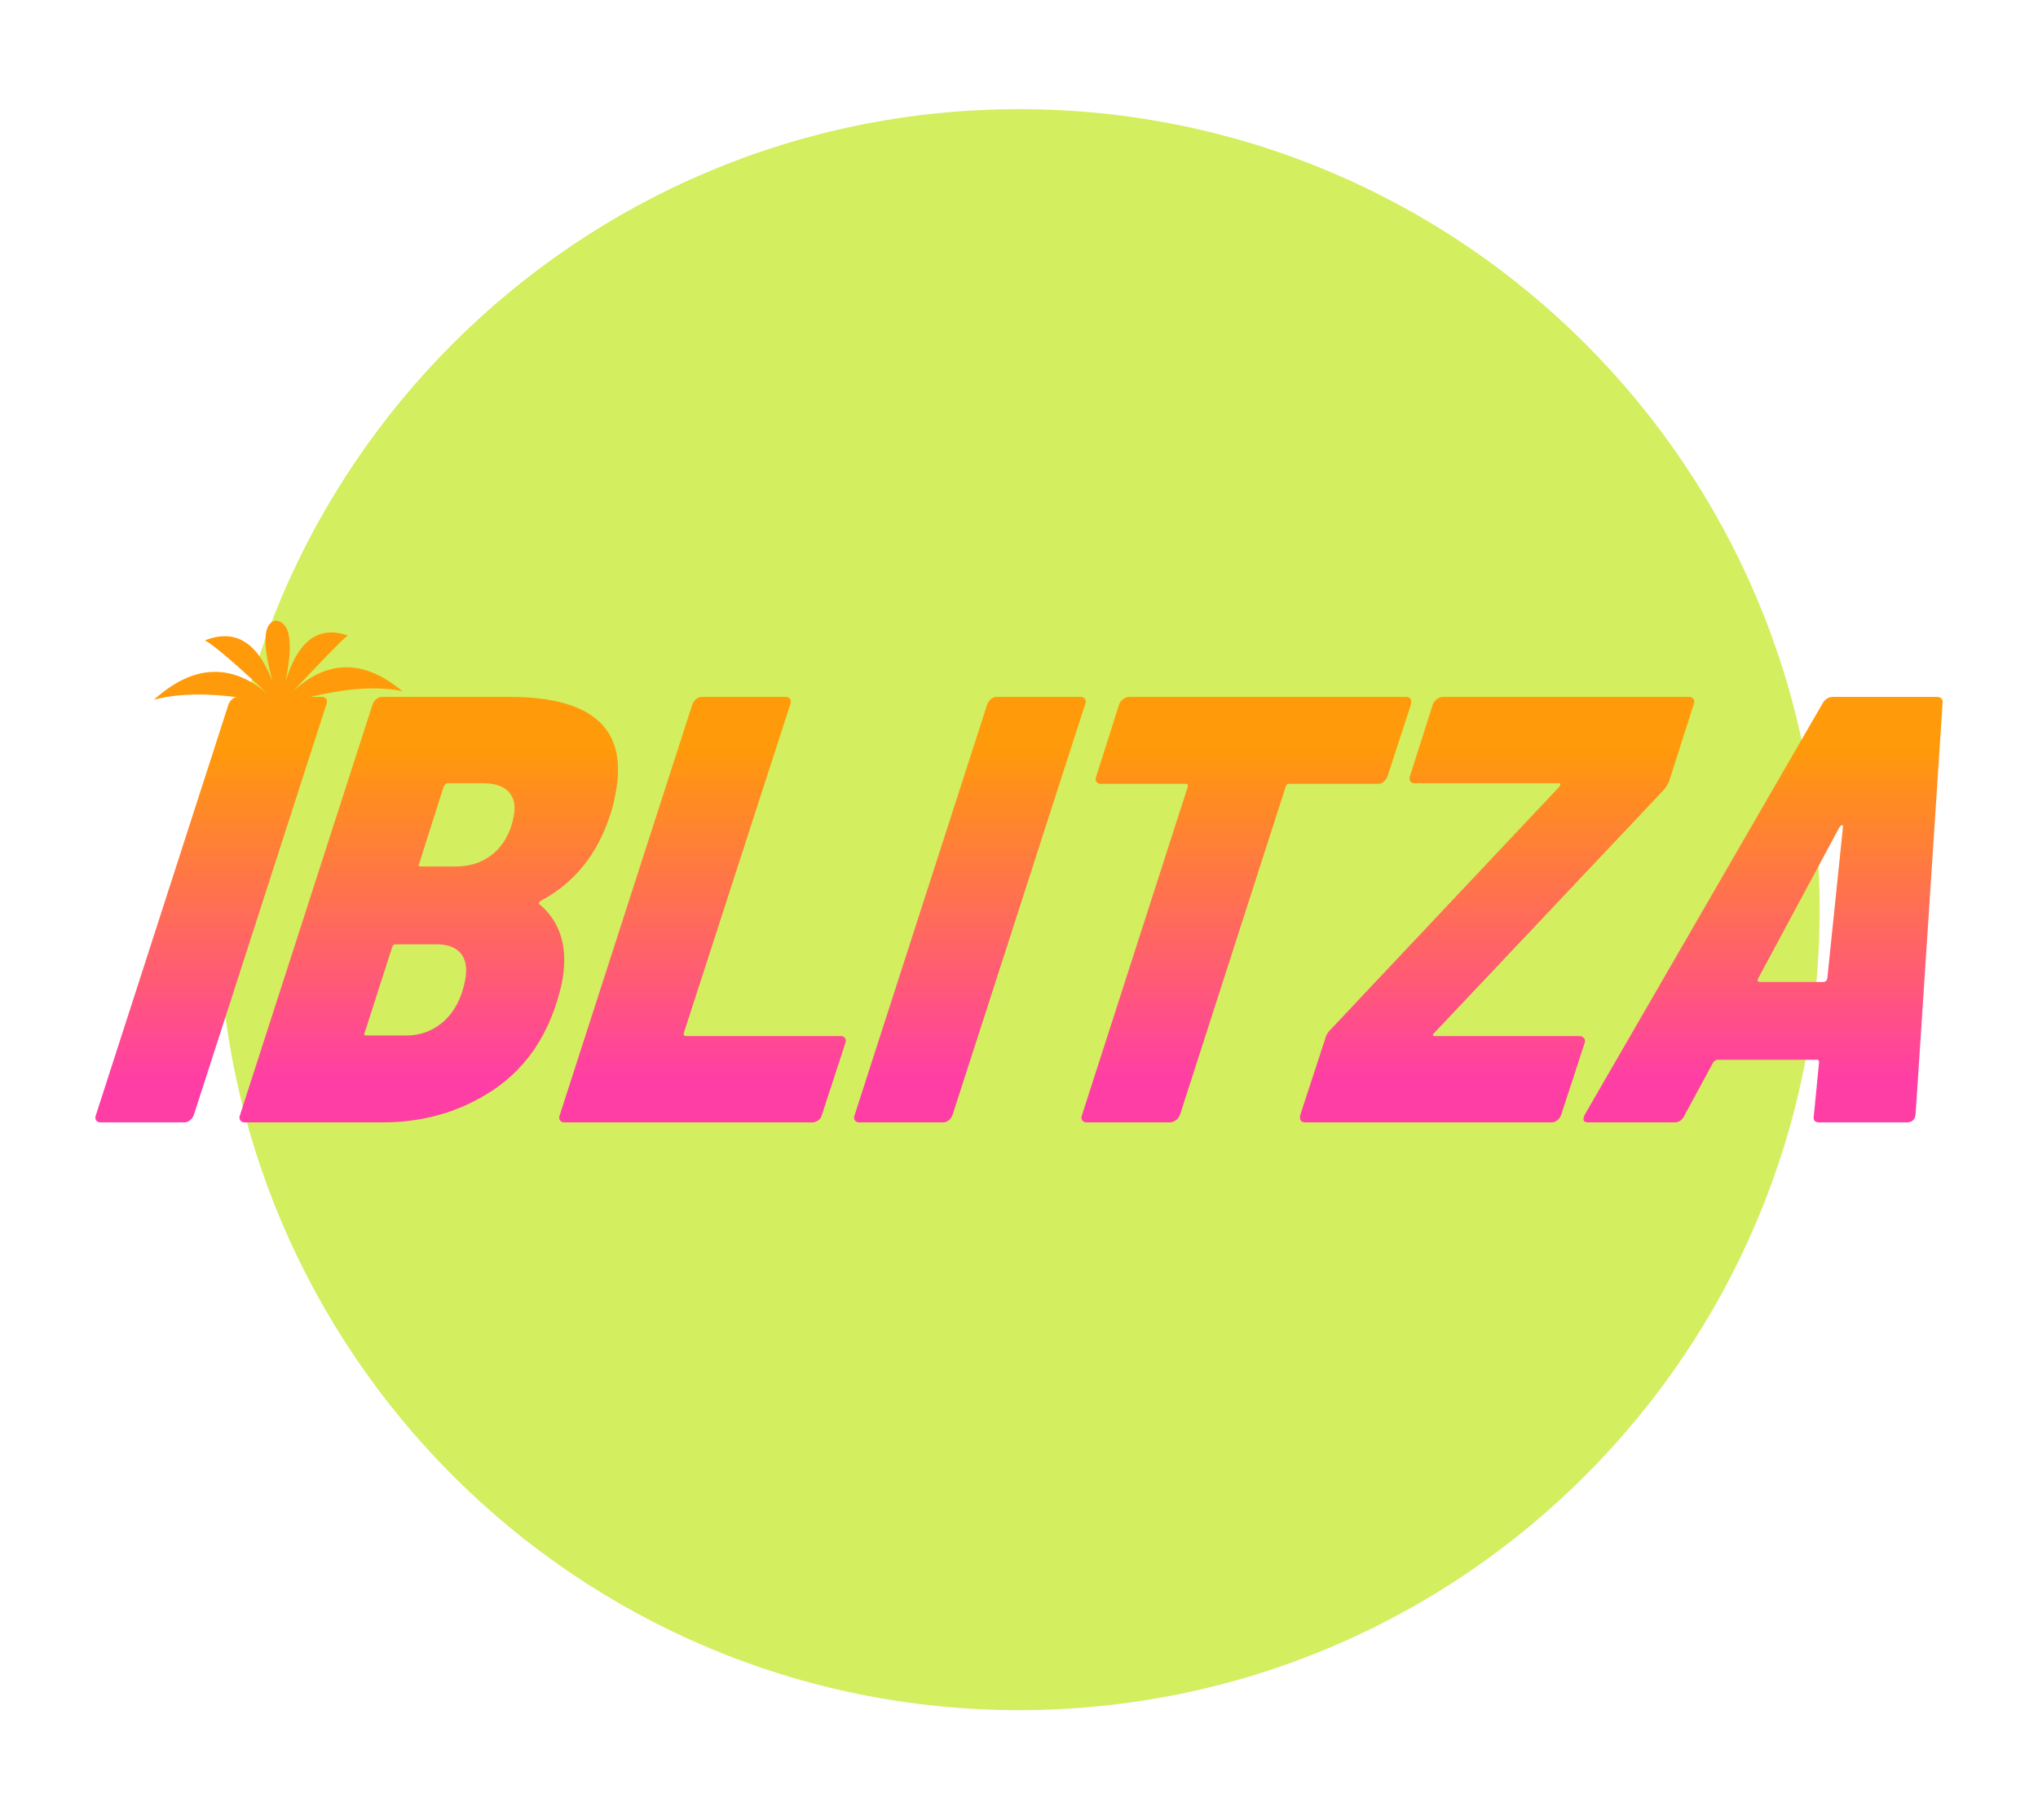
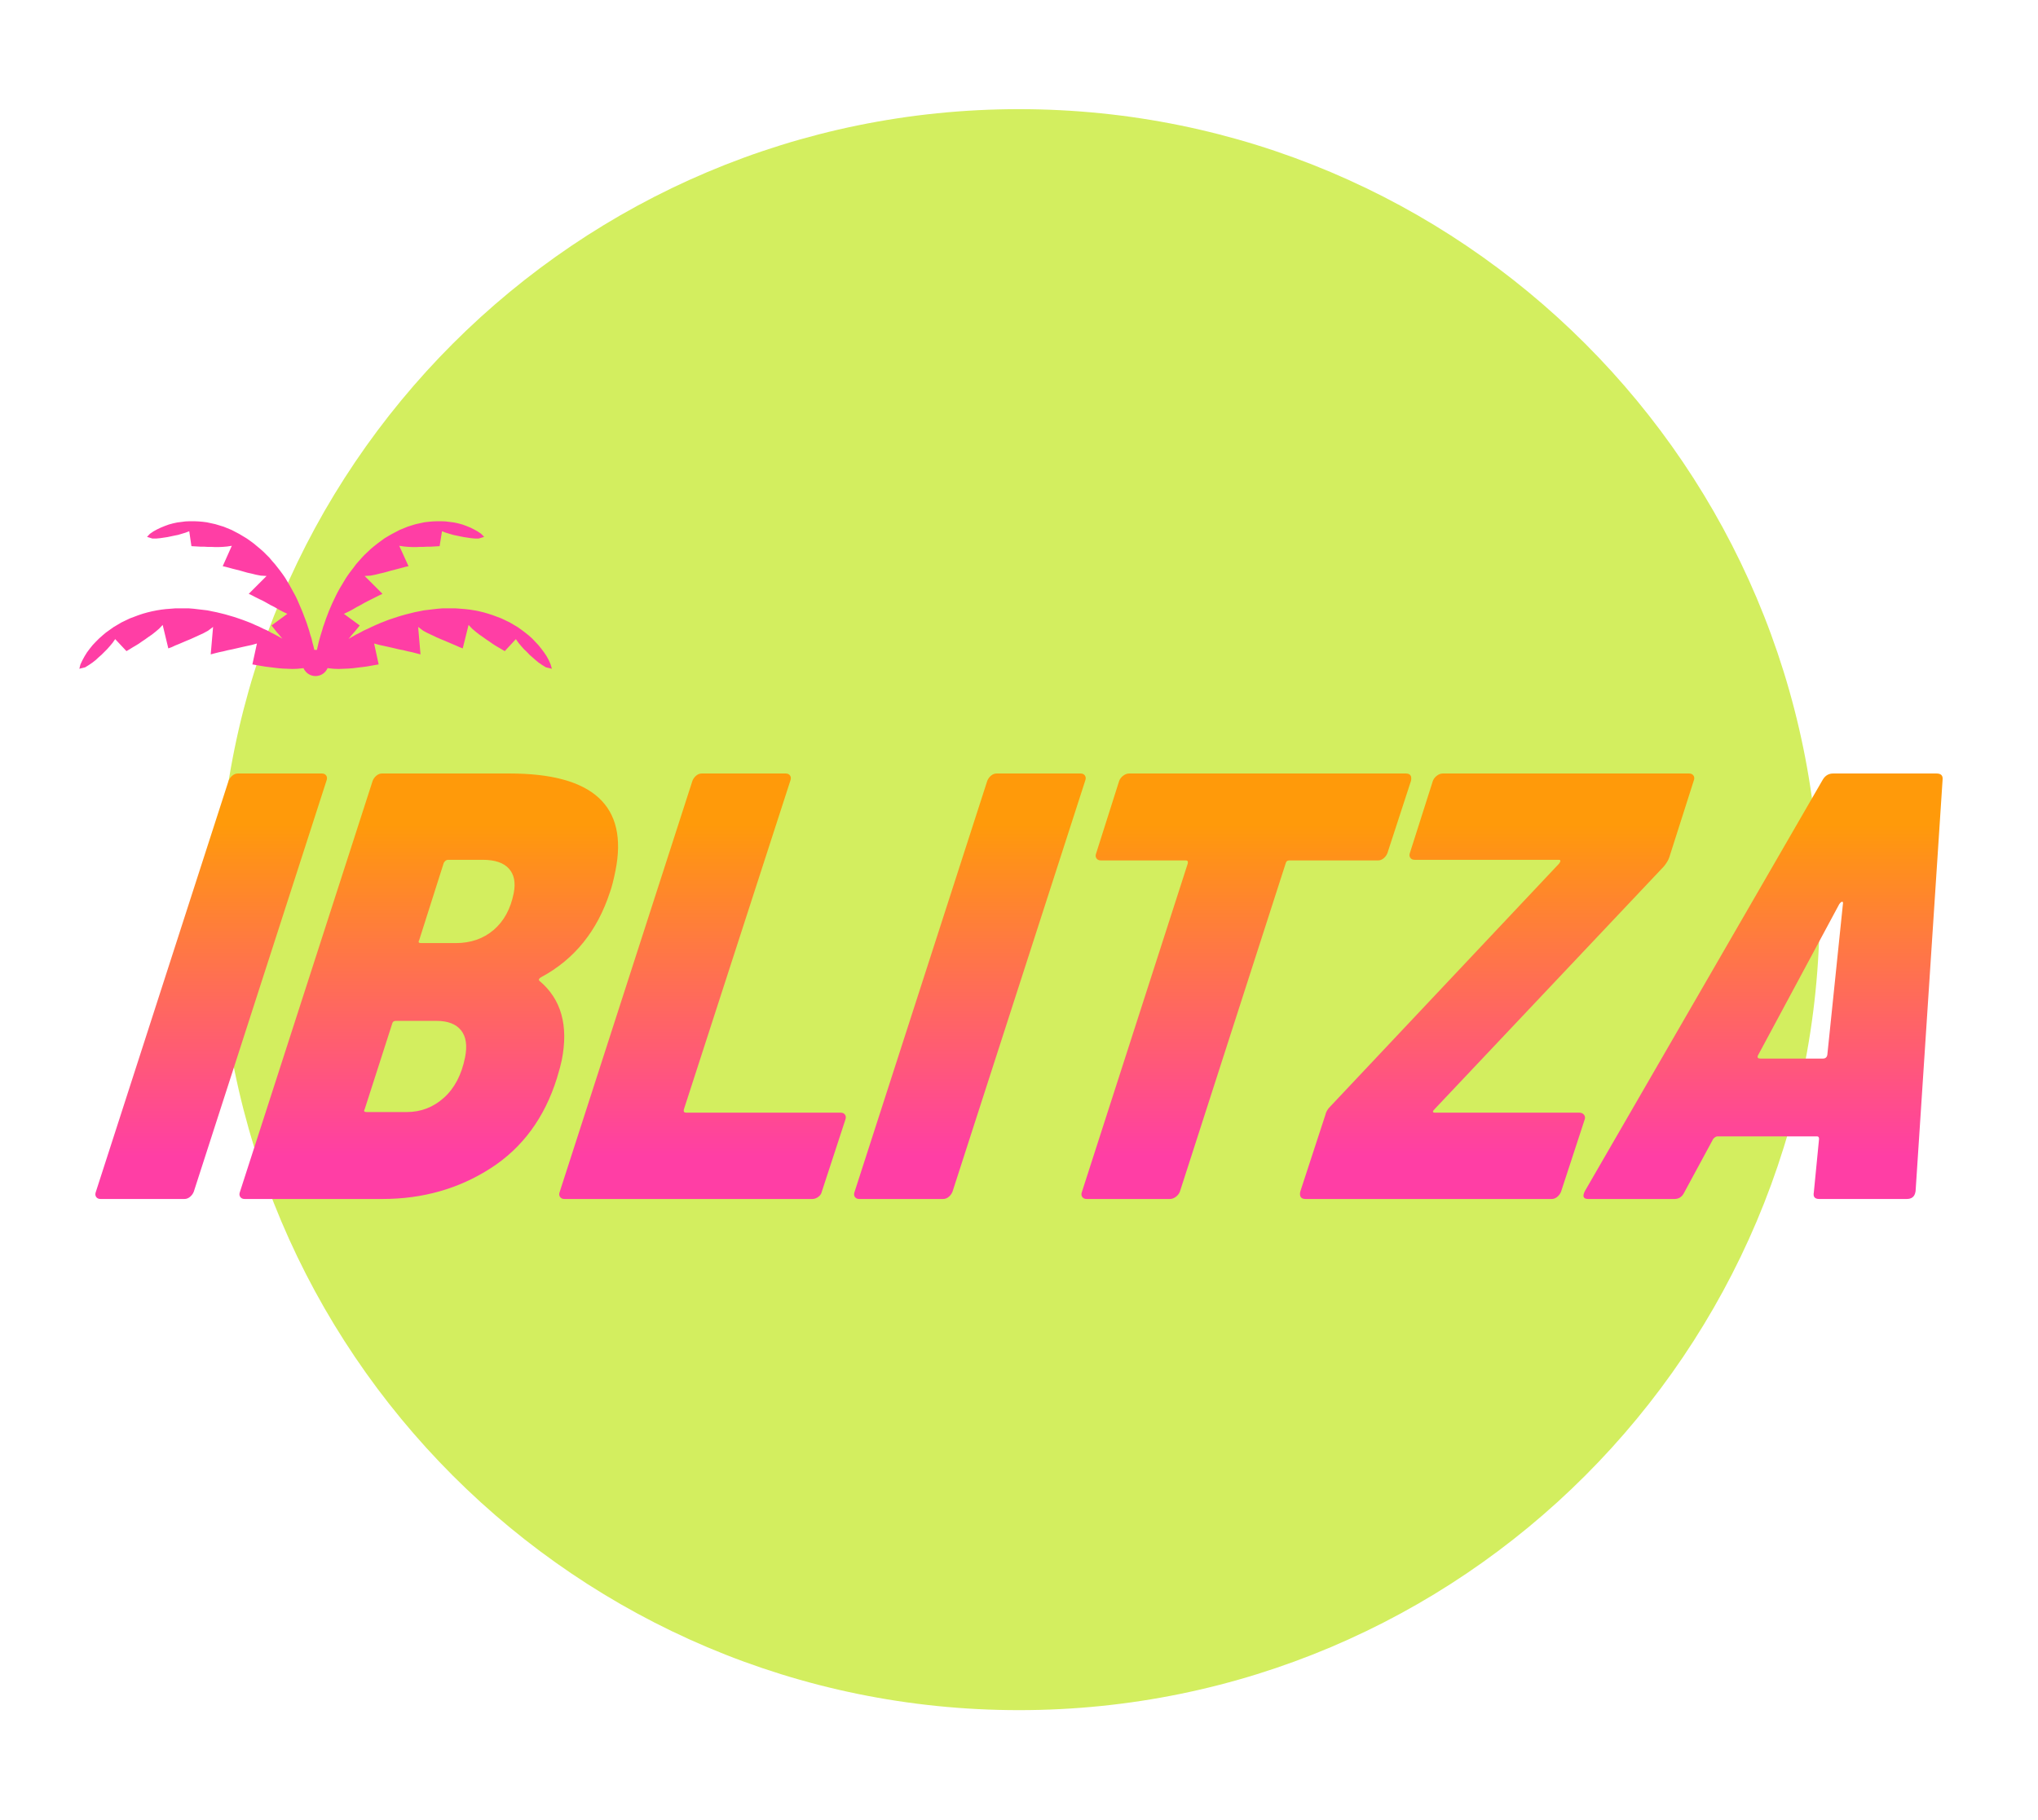
<svg xmlns="http://www.w3.org/2000/svg" viewBox="0 0 1120 1000" width="1120" height="1000">
  <defs>
-     <linearGradient id="sunset" gradientUnits="userSpaceOnUse" x1="0" y1="383.1" x2="0" y2="616.9">
+     <linearGradient id="sunset" gradientUnits="userSpaceOnUse" x1="0" y1="425.2" x2="0" y2="659.0">
      <stop offset="0.12" stop-color="#ff9a0a" />
      <stop offset="0.9" stop-color="#ff3ea5" />
    </linearGradient>
  </defs>
  <circle cx="560" cy="500" r="440" fill="#d3ee5f" />
-   <path d="M153.8,387.7 Q165.8,342.6 151.5,341.1 Q139.2,343.6 153.8,387.7Z M153.8,387.7 Q185.6,353.7 191.0,349.3 Q162.9,339.5 153.8,387.7Z M153.8,387.7 Q196.2,374.6 221.1,379.9 Q185.4,350.2 153.8,387.7Z M153.8,387.7 Q141.9,340.3 112.6,352.0 Q120.3,355.9 153.8,387.7Z M153.8,387.7 Q120.3,352.5 84.6,384.6 Q111.2,377.6 153.8,387.7Z" fill="#ff9a0a" />
-   <path d="M52.71 612.92 125.61 387.08Q126.28 385.40 127.69 384.24Q129.09 383.07 130.76 383.07H176.86Q178.54 383.07 179.30 384.24Q180.07 385.40 179.40 387.08L106.50 612.92Q105.84 614.60 104.43 615.76Q103.03 616.93 101.36 616.93H55.25Q53.58 616.93 52.81 615.76Q52.05 614.60 52.71 612.92ZM210.27 616.93H134.43Q132.76 616.93 132.00 615.76Q131.23 614.60 131.90 612.92L204.80 387.08Q205.46 385.40 206.87 384.24Q208.27 383.07 209.94 383.07H280.10Q348.92 383.07 338.23 436.52Q336.70 444.21 335.23 448.21Q324.80 480.29 297.47 494.99Q295.60 495.99 296.40 496.99Q314.45 512.03 308.70 540.76Q308.10 543.77 306.09 550.45Q295.87 583.19 269.61 600.06Q243.35 616.93 210.27 616.93ZM243.88 432.18 230.39 474.61Q229.38 476.28 231.39 476.28H250.43Q262.79 476.28 271.25 469.10Q279.70 461.91 282.31 448.88Q284.04 440.20 279.67 435.35Q275.29 430.51 265.27 430.51H246.22Q244.89 430.51 243.88 432.18ZM255.58 539.09Q257.52 529.40 253.37 524.22Q249.23 519.04 239.88 519.04H217.49Q215.82 519.04 215.49 520.71L200.45 567.49Q199.45 569.16 201.45 569.16H223.50Q235.20 569.16 243.95 561.31Q252.70 553.46 255.58 539.09ZM307.63 612.92 380.53 387.08Q381.20 385.40 382.60 384.24Q384.01 383.07 385.68 383.07H431.78Q433.45 383.07 434.22 384.24Q434.99 385.40 434.32 387.08L375.79 567.82Q375.45 569.49 377.12 569.49H461.98Q463.65 569.49 464.42 570.66Q465.19 571.83 464.52 573.50L451.63 612.92Q451.29 614.60 449.72 615.76Q448.15 616.93 446.48 616.93H310.17Q308.50 616.93 307.73 615.76Q306.96 614.60 307.63 612.92ZM469.67 612.92 542.57 387.08Q543.24 385.40 544.64 384.24Q546.04 383.07 547.71 383.07H593.82Q595.49 383.07 596.26 384.24Q597.03 385.40 596.36 387.08L523.46 612.92Q522.79 614.60 521.39 615.76Q519.98 616.93 518.31 616.93H472.21Q470.54 616.93 469.77 615.76Q469.00 614.60 469.67 612.92ZM775.43 387.08 762.47 426.83Q761.80 428.50 760.40 429.67Q759.00 430.84 757.33 430.84H708.55Q706.88 430.84 706.54 432.51L648.41 612.92Q647.74 614.60 646.17 615.76Q644.60 616.93 642.93 616.93H597.16Q595.49 616.93 594.72 615.76Q593.95 614.60 594.62 612.92L652.75 432.51Q653.09 430.84 651.75 430.84H604.98Q603.31 430.84 602.54 429.67Q601.77 428.50 602.44 426.83L615.07 387.08Q615.74 385.40 617.31 384.24Q618.88 383.07 620.55 383.07H772.56Q776.24 383.07 775.43 387.08ZM714.56 612.92 728.33 570.83Q728.86 568.16 731.33 565.82L856.89 432.51Q858.29 430.51 856.62 430.51H777.44Q775.77 430.51 775.00 429.34Q774.23 428.17 774.90 426.50L787.46 387.08Q788.13 385.40 789.70 384.24Q791.27 383.07 792.94 383.07H928.25Q929.92 383.07 930.69 384.24Q931.46 385.40 930.79 387.08L917.36 429.17Q916.56 431.51 914.35 434.18L788.46 567.49Q786.39 569.49 788.73 569.49H867.91Q869.58 569.49 870.52 570.66Q871.45 571.83 870.79 573.50L857.89 612.92Q857.22 614.60 855.82 615.76Q854.41 616.93 852.74 616.93H717.43Q713.76 616.93 714.56 612.92ZM996.81 613.26 999.68 583.86Q999.61 582.52 998.61 582.52H943.82Q942.82 582.52 941.55 583.86L925.64 613.26Q923.91 616.93 920.23 616.93H872.79Q868.78 616.93 870.99 612.59L1001.75 386.41Q1003.76 383.07 1007.43 383.07H1064.23Q1067.90 383.07 1067.57 386.41L1052.73 612.59L1052.60 613.26Q1051.87 616.93 1047.86 616.93H999.75Q996.07 616.93 996.81 613.26ZM967.41 539.76H1001.82Q1003.82 539.76 1004.22 537.75L1012.78 454.90Q1013.04 453.56 1012.38 453.56Q1011.71 453.56 1010.77 454.90L966.07 538.09Q965.40 539.76 967.41 539.76Z" fill="url(#sunset)" />
+   <g fill="#ff3ea5">
+     <path d="M173.4,364.4 L175.1,362.4 L177.0,360.8 L179.0,359.3 L181.0,357.9 L183.0,356.5 L185.0,355.2 L187.1,353.9 L189.2,352.6 L191.3,351.3 L193.4,350.1 L195.5,348.9 L197.7,347.8 L199.9,346.6 L202.1,345.6 L204.4,344.5 L206.6,343.5 L208.9,342.5 L211.2,341.6 L213.5,340.7 L215.9,339.9 L218.3,339.1 L220.6,338.4 L223.1,337.7 L225.5,337.1 L227.9,336.5 L230.4,336.0 L232.9,335.5 L235.4,335.2 L237.9,334.9 L240.5,334.6 L243.0,334.4 L245.5,334.4 L248.1,334.4 L250.6,334.4 L253.2,334.6 L255.7,334.8 L258.3,335.1 L260.8,335.5 L263.3,336.0 L265.8,336.6 L268.2,337.3 L270.7,338.1 L273.1,339.0 L275.5,339.9 L277.8,341.0 L280.1,342.1 L282.3,343.4 L284.5,344.7 L286.6,346.2 L288.6,347.7 L290.6,349.3 L292.5,351.0 L294.2,352.8 L295.9,354.6 L297.5,356.6 L299.0,358.6 L300.4,360.7 L301.6,362.9 L302.6,365.2 L303.3,367.6 L303.3,367.6 L300.0,366.8 L297.9,365.5 L296.0,364.2 L294.3,362.8 L292.6,361.3 L291.0,359.9 L289.5,358.3 L287.9,356.8 L286.4,355.1 L284.9,353.3 L283.5,351.3 L277.4,357.9 L275.7,356.9 L274.0,355.9 L272.3,354.9 L270.6,353.8 L268.9,352.6 L267.1,351.4 L265.3,350.1 L263.4,348.8 L261.5,347.3 L259.5,345.6 L257.5,343.5 L254.3,356.4 L252.5,355.7 L250.5,354.8 L248.6,354.0 L246.5,353.1 L244.4,352.2 L242.2,351.3 L239.9,350.3 L237.6,349.2 L235.2,348.1 L232.6,346.7 L229.8,344.6 L231.1,359.7 L228.8,359.1 L226.5,358.5 L224.1,358.0 L221.7,357.4 L219.1,356.9 L216.6,356.3 L214.0,355.7 L211.3,355.1 L208.5,354.5 L205.6,353.7 L208.1,365.2 L205.8,365.6 L203.5,366.0 L201.2,366.4 L198.8,366.7 L196.3,367.0 L193.9,367.3 L191.3,367.5 L188.7,367.6 L186.1,367.7 L183.3,367.6 L180.5,367.3 L177.4,366.7 L173.4,364.4Z M173.4,364.4 L173.3,362.0 L173.7,359.7 L174.1,357.5 L174.6,355.3 L175.1,353.1 L175.7,350.9 L176.3,348.8 L177.0,346.6 L177.6,344.5 L178.4,342.3 L179.1,340.2 L179.9,338.1 L180.7,336.0 L181.6,333.9 L182.5,331.8 L183.5,329.7 L184.5,327.6 L185.5,325.6 L186.6,323.6 L187.8,321.6 L189.0,319.6 L190.2,317.6 L191.5,315.7 L192.9,313.8 L194.3,312.0 L195.7,310.1 L197.2,308.4 L198.8,306.6 L200.4,304.9 L202.1,303.3 L203.8,301.7 L205.6,300.2 L207.5,298.7 L209.4,297.3 L211.3,295.9 L213.3,294.7 L215.4,293.5 L217.5,292.4 L219.6,291.3 L221.8,290.4 L224.0,289.5 L226.2,288.8 L228.5,288.1 L230.8,287.6 L233.1,287.1 L235.5,286.8 L237.8,286.6 L240.2,286.5 L242.6,286.5 L244.9,286.6 L247.3,286.9 L249.6,287.2 L251.9,287.7 L254.1,288.3 L256.3,289.1 L258.5,290.0 L260.5,291.0 L262.5,292.1 L264.4,293.4 L266.1,295.1 L266.1,295.1 L263.1,296.0 L260.9,296.0 L258.8,295.8 L256.8,295.5 L254.8,295.2 L252.8,294.8 L250.9,294.4 L249.0,294.0 L247.0,293.4 L245.0,292.8 L242.9,292.0 L241.6,300.2 L239.9,300.3 L238.2,300.4 L236.4,300.5 L234.6,300.5 L232.7,300.6 L230.8,300.6 L228.8,300.7 L226.7,300.7 L224.5,300.6 L222.1,300.4 L219.4,300.0 L224.5,311.2 L222.7,311.6 L220.9,312.1 L219.0,312.6 L217.1,313.1 L215.1,313.6 L213.0,314.2 L210.8,314.8 L208.6,315.3 L206.2,315.9 L203.6,316.4 L200.4,316.6 L210.2,326.4 L208.3,327.3 L206.3,328.3 L204.3,329.3 L202.3,330.3 L200.2,331.4 L198.1,332.6 L196.0,333.7 L193.8,335.0 L191.5,336.2 L189.0,337.4 L197.7,343.8 L196.4,345.4 L195.0,347.1 L193.6,348.7 L192.2,350.4 L190.7,352.1 L189.2,353.8 L187.6,355.5 L185.9,357.2 L184.1,358.8 L182.2,360.5 L180.1,362.1 L177.6,363.5 L173.4,364.4Z M173.4,364.4 L171.8,362.4 L169.9,360.8 L167.9,359.3 L165.9,357.9 L163.9,356.5 L161.8,355.2 L159.8,353.9 L157.7,352.6 L155.6,351.3 L153.5,350.1 L151.3,348.9 L149.1,347.8 L147.0,346.6 L144.7,345.6 L142.5,344.5 L140.2,343.5 L138.0,342.5 L135.7,341.6 L133.3,340.7 L131.0,339.9 L128.6,339.1 L126.2,338.4 L123.8,337.7 L121.4,337.1 L118.9,336.5 L116.4,336.0 L114.0,335.5 L111.5,335.2 L108.9,334.9 L106.4,334.6 L103.9,334.4 L101.3,334.4 L98.8,334.4 L96.2,334.4 L93.7,334.6 L91.1,334.8 L88.6,335.1 L86.1,335.5 L83.6,336.0 L81.1,336.6 L78.6,337.3 L76.2,338.1 L73.8,339.0 L71.4,339.9 L69.1,341.0 L66.8,342.1 L64.6,343.4 L62.4,344.7 L60.3,346.2 L58.2,347.7 L56.3,349.3 L54.4,351.0 L52.6,352.8 L50.9,354.6 L49.3,356.6 L47.8,358.6 L46.5,360.7 L45.3,362.9 L44.2,365.2 L43.6,367.6 L43.6,367.6 L46.8,366.8 L48.9,365.5 L50.8,364.2 L52.6,362.8 L54.2,361.3 L55.8,359.9 L57.4,358.3 L58.9,356.8 L60.4,355.1 L61.9,353.3 L63.3,351.3 L69.5,357.9 L71.2,356.9 L72.8,355.9 L74.5,354.9 L76.3,353.8 L78.0,352.6 L79.8,351.4 L81.6,350.1 L83.5,348.8 L85.4,347.3 L87.4,345.6 L89.4,343.5 L92.5,356.4 L94.4,355.7 L96.3,354.8 L98.3,354.0 L100.4,353.1 L102.5,352.2 L104.7,351.3 L106.9,350.3 L109.3,349.2 L111.7,348.1 L114.3,346.7 L117.1,344.6 L115.8,359.7 L118.0,359.1 L120.4,358.5 L122.8,358.0 L125.2,357.4 L127.7,356.9 L130.3,356.3 L132.9,355.7 L135.6,355.1 L138.4,354.5 L141.2,353.7 L138.7,365.2 L141.0,365.6 L143.3,366.0 L145.7,366.4 L148.1,366.7 L150.5,367.0 L153.0,367.3 L155.5,367.5 L158.1,367.6 L160.8,367.7 L163.5,367.6 L166.4,367.3 L169.5,366.7 L173.4,364.4Z M173.4,364.4 L173.5,362.0 L173.2,359.7 L172.8,357.5 L172.3,355.3 L171.7,353.1 L171.2,350.9 L170.5,348.8 L169.9,346.6 L169.2,344.5 L168.5,342.3 L167.7,340.2 L166.9,338.1 L166.1,336.0 L165.2,333.9 L164.3,331.8 L163.4,329.7 L162.4,327.6 L161.3,325.6 L160.2,323.6 L159.1,321.6 L157.9,319.6 L156.7,317.6 L155.4,315.7 L154.0,313.8 L152.6,312.0 L151.1,310.1 L149.6,308.4 L148.1,306.6 L146.4,304.9 L144.8,303.3 L143.0,301.7 L141.2,300.2 L139.4,298.7 L137.5,297.3 L135.5,295.9 L133.5,294.7 L131.5,293.5 L129.4,292.4 L127.3,291.3 L125.1,290.4 L122.9,289.5 L120.6,288.8 L118.3,288.1 L116.0,287.6 L113.7,287.1 L111.4,286.8 L109.0,286.6 L106.7,286.5 L104.3,286.5 L101.9,286.6 L99.6,286.9 L97.3,287.2 L95.0,287.7 L92.8,288.3 L90.6,289.1 L88.4,290.0 L86.3,291.0 L84.3,292.1 L82.4,293.4 L80.8,295.1 L80.8,295.1 L83.7,296.0 L86.0,296.0 L88.1,295.8 L90.1,295.5 L92.1,295.2 L94.0,294.8 L95.9,294.4 L97.9,294.0 L99.9,293.4 L101.9,292.8 L104.0,292.0 L105.2,300.2 L106.9,300.3 L108.7,300.4 L110.4,300.5 L112.3,300.5 L114.1,300.6 L116.1,300.6 L118.1,300.7 L120.2,300.7 L122.4,300.6 L124.8,300.4 L127.4,300.0 L122.4,311.2 L124.1,311.6 L126.0,312.1 L127.8,312.6 L129.8,313.1 L131.8,313.6 L133.9,314.2 L136.0,314.8 L138.3,315.3 L140.7,315.9 L143.3,316.4 L146.5,316.6 L136.7,326.4 L138.6,327.3 L140.5,328.3 L142.5,329.3 L144.6,330.3 L146.6,331.4 L148.7,332.6 L150.9,333.7 L153.1,335.0 L155.4,336.2 L157.9,337.4 L149.2,343.8 L150.5,345.4 L151.8,347.1 L153.2,348.7 L154.6,350.4 L156.1,352.1 L157.7,353.8 L159.3,355.5 L161.0,357.2 L162.7,358.8 L164.7,360.5 L166.8,362.1 L169.3,363.5 L173.4,364.4Z" />
+     <circle cx="173.4" cy="364.4" r="7.2" />
+   </g>
+   <path d="M52.71 655.02 125.61 429.17Q126.28 427.50 127.69 426.33Q129.09 425.16 130.76 425.16H176.86Q178.54 425.16 179.30 426.33Q180.07 427.50 179.40 429.17L106.50 655.02Q105.84 656.69 104.43 657.86Q103.03 659.03 101.36 659.03H55.25Q53.58 659.03 52.81 657.86Q52.05 656.69 52.71 655.02ZM210.27 659.03H134.43Q132.76 659.03 132.00 657.86Q131.23 656.69 131.90 655.02L204.80 429.17Q205.46 427.50 206.87 426.33Q208.27 425.16 209.94 425.16H280.10Q348.92 425.16 338.23 478.62Q336.70 486.30 335.23 490.31Q324.80 522.38 297.47 537.08Q295.60 538.09 296.40 539.09Q314.45 554.12 308.70 582.86Q308.10 585.86 306.09 592.55Q295.87 625.29 269.61 642.16Q243.35 659.03 210.27 659.03ZM243.88 474.27 230.39 516.70Q229.38 518.38 231.39 518.38H250.43Q262.79 518.38 271.25 511.19Q279.70 504.01 282.31 490.98Q284.04 482.29 279.67 477.45Q275.29 472.60 265.27 472.60H246.22Q244.89 472.60 243.88 474.27ZM255.58 581.19Q257.52 571.50 253.37 566.32Q249.23 561.14 239.88 561.14H217.49Q215.82 561.14 215.49 562.81L200.45 609.58Q199.45 611.25 201.45 611.25H223.50Q235.20 611.25 243.95 603.40Q252.70 595.55 255.58 581.19ZM307.63 655.02 380.53 429.17Q381.20 427.50 382.60 426.33Q384.01 425.16 385.68 425.16H431.78Q433.45 425.16 434.22 426.33Q434.99 427.50 434.32 429.17L375.79 609.92Q375.45 611.59 377.12 611.59H461.98Q463.65 611.59 464.42 612.76Q465.19 613.93 464.52 615.60L451.63 655.02Q451.29 656.69 449.72 657.86Q448.15 659.03 446.48 659.03H310.17Q308.50 659.03 307.73 657.86Q306.96 656.69 307.63 655.02ZM469.67 655.02 542.57 429.17Q543.24 427.50 544.64 426.33Q546.04 425.16 547.71 425.16H593.82Q595.49 425.16 596.26 426.33Q597.03 427.50 596.36 429.17L523.46 655.02Q522.79 656.69 521.39 657.86Q519.98 659.03 518.31 659.03H472.21Q470.54 659.03 469.77 657.86Q469.00 656.69 469.67 655.02ZM775.43 429.17 762.47 468.93Q761.80 470.60 760.40 471.77Q759.00 472.94 757.33 472.94H708.55Q706.88 472.94 706.54 474.61L648.41 655.02Q647.74 656.69 646.17 657.86Q644.60 659.03 642.93 659.03H597.16Q595.49 659.03 594.72 657.86Q593.95 656.69 594.62 655.02L652.75 474.61Q653.09 472.94 651.75 472.94H604.98Q603.31 472.94 602.54 471.77Q601.77 470.60 602.44 468.93L615.07 429.17Q615.74 427.50 617.31 426.33Q618.88 425.16 620.55 425.16H772.56Q776.24 425.16 775.43 429.17ZM714.56 655.02 728.33 612.92Q728.86 610.25 731.33 607.91L856.89 474.61Q858.29 472.60 856.62 472.60H777.44Q775.77 472.60 775.00 471.43Q774.23 470.27 774.90 468.59L787.46 429.17Q788.13 427.50 789.70 426.33Q791.27 425.16 792.94 425.16H928.25Q929.92 425.16 930.69 426.33Q931.46 427.50 930.79 429.17L917.36 471.27Q916.56 473.61 914.35 476.28L788.46 609.58Q786.39 611.59 788.73 611.59H867.91Q869.58 611.59 870.52 612.76Q871.45 613.93 870.79 615.60L857.89 655.02Q857.22 656.69 855.82 657.86Q854.41 659.03 852.74 659.03H717.43Q713.76 659.03 714.56 655.02ZM996.81 655.36 999.68 625.95Q999.61 624.62 998.61 624.62H943.82Q942.82 624.62 941.55 625.95L925.64 655.36Q923.91 659.03 920.23 659.03H872.79Q868.78 659.03 870.99 654.69L1001.75 428.50Q1003.76 425.16 1007.43 425.16H1064.23Q1067.90 425.16 1067.57 428.50L1052.73 654.69L1052.60 655.36Q1051.87 659.03 1047.86 659.03H999.75Q996.07 659.03 996.81 655.36ZM967.41 581.85H1001.82Q1003.82 581.85 1004.22 579.85L1012.78 496.99Q1013.04 495.66 1012.38 495.66Q1011.71 495.66 1010.77 496.99L966.07 580.18Q965.40 581.85 967.41 581.85Z" fill="url(#sunset)" />
</svg>
